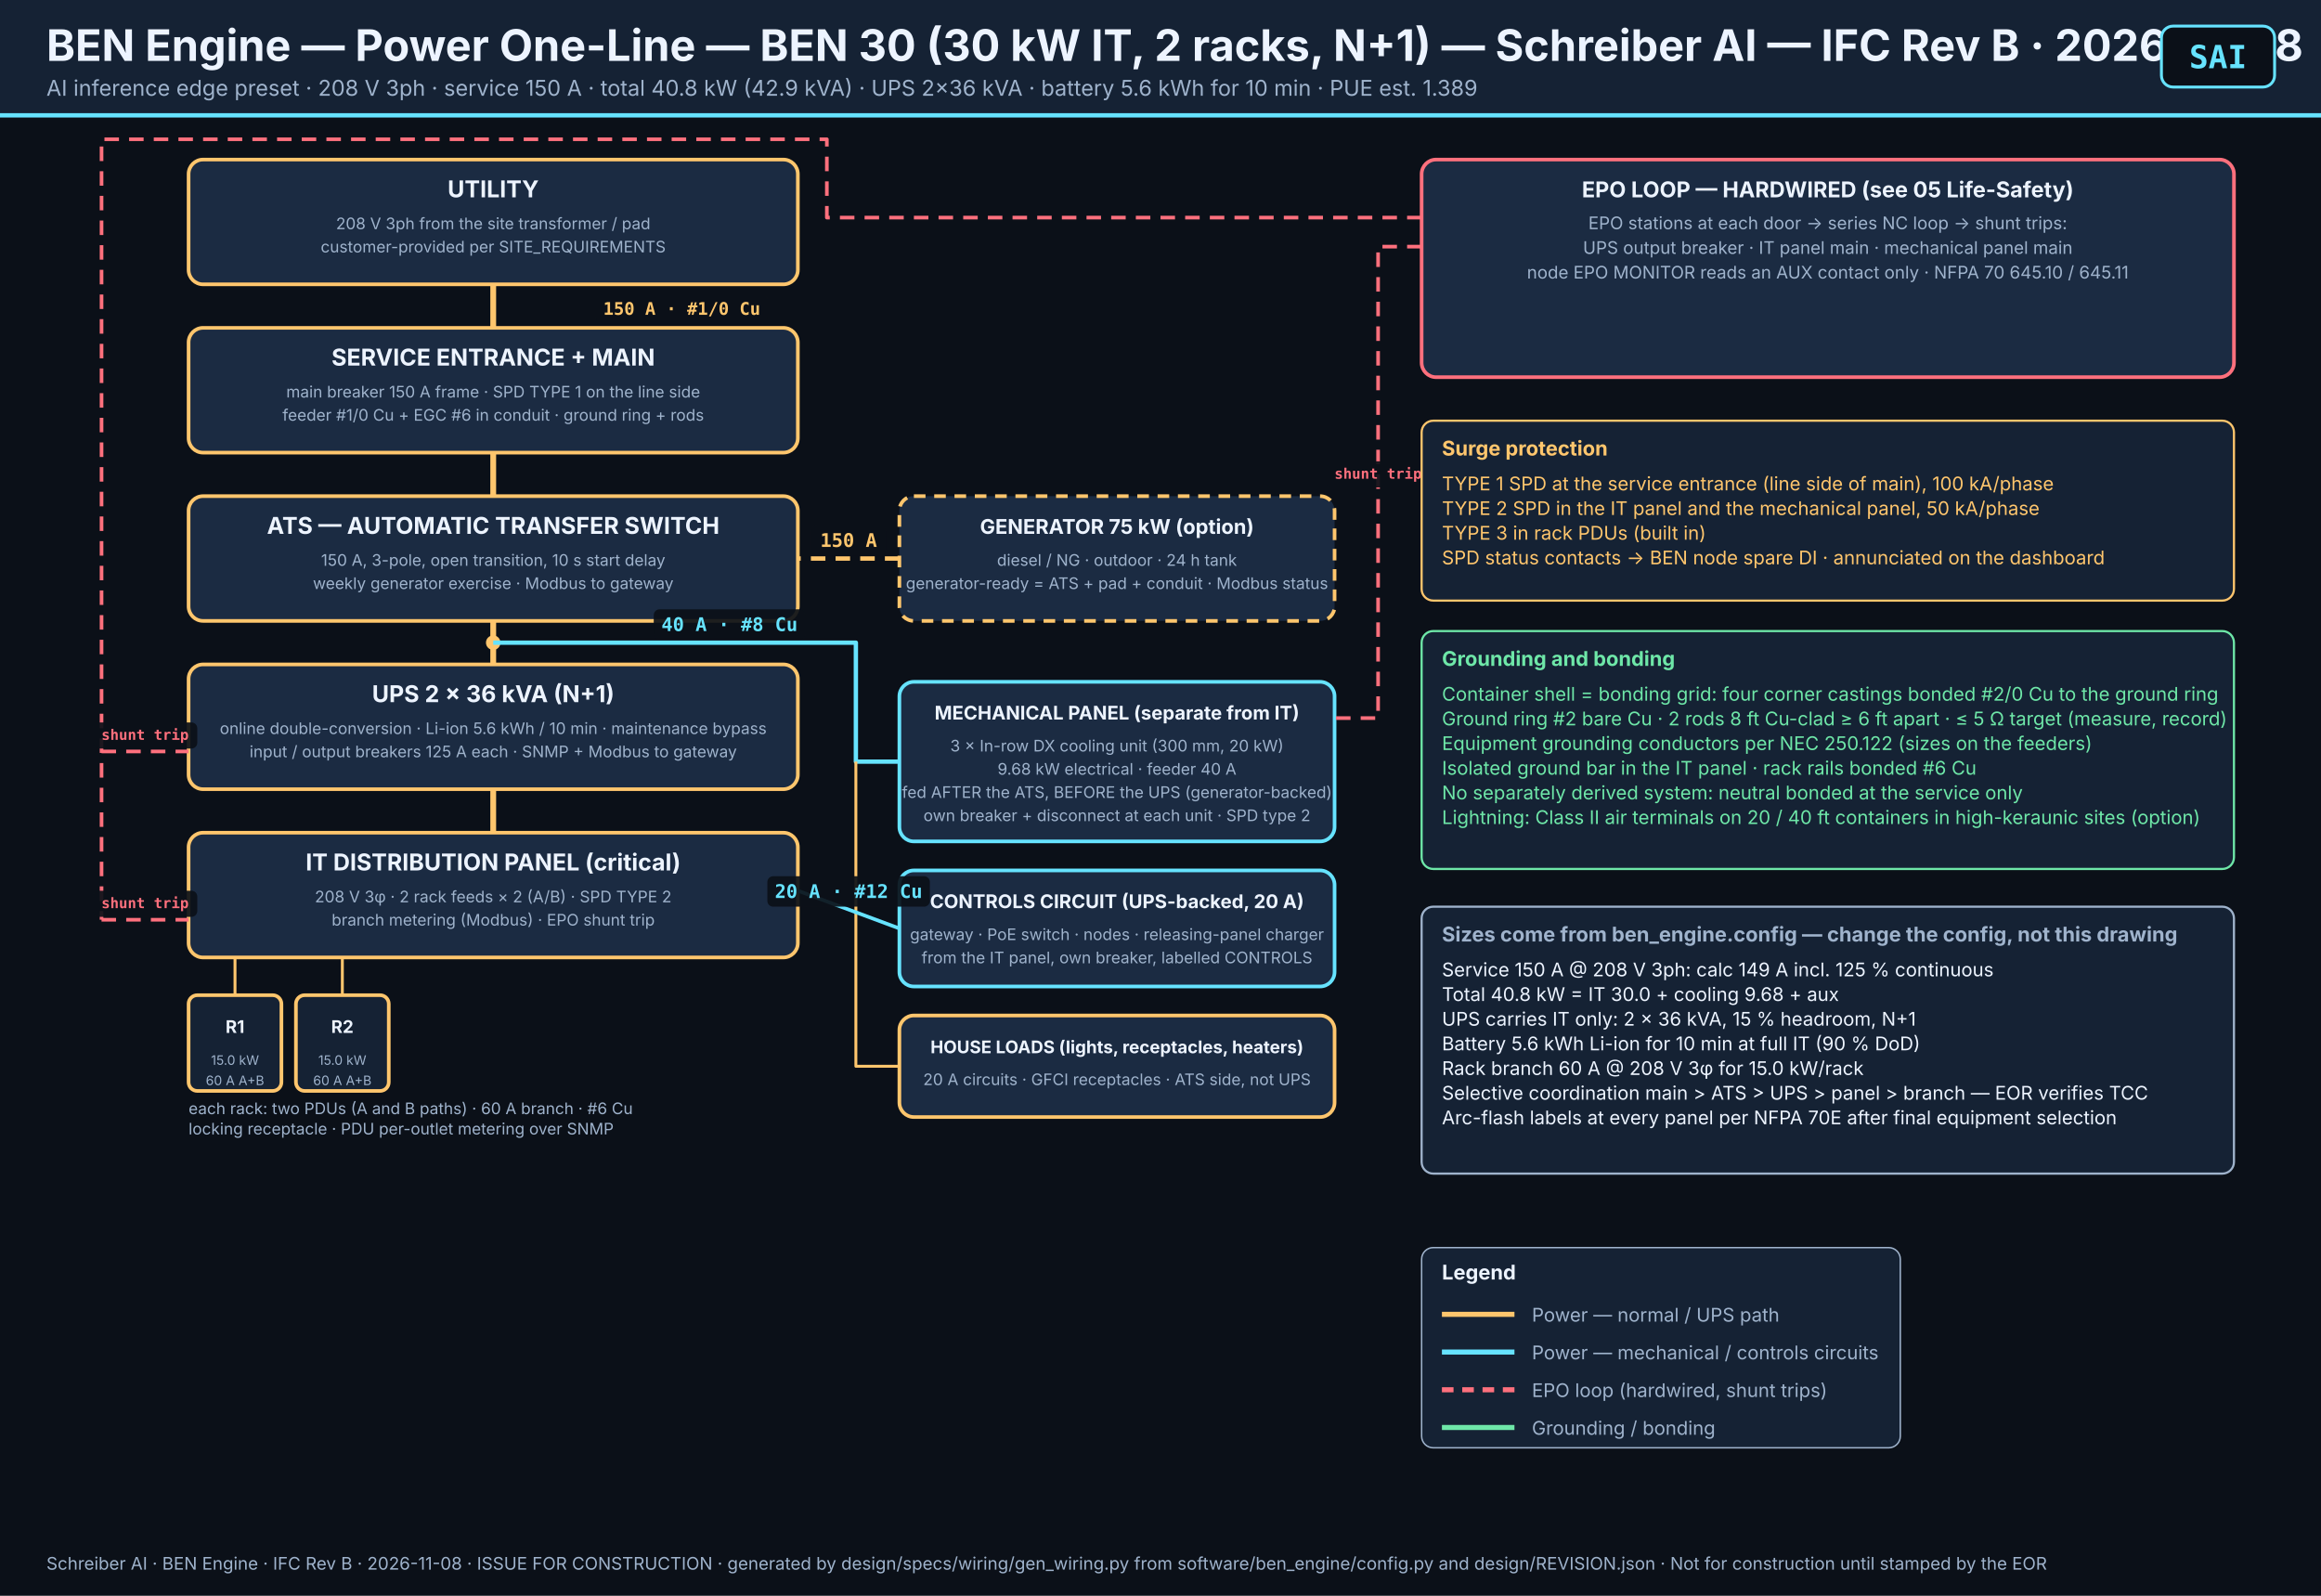
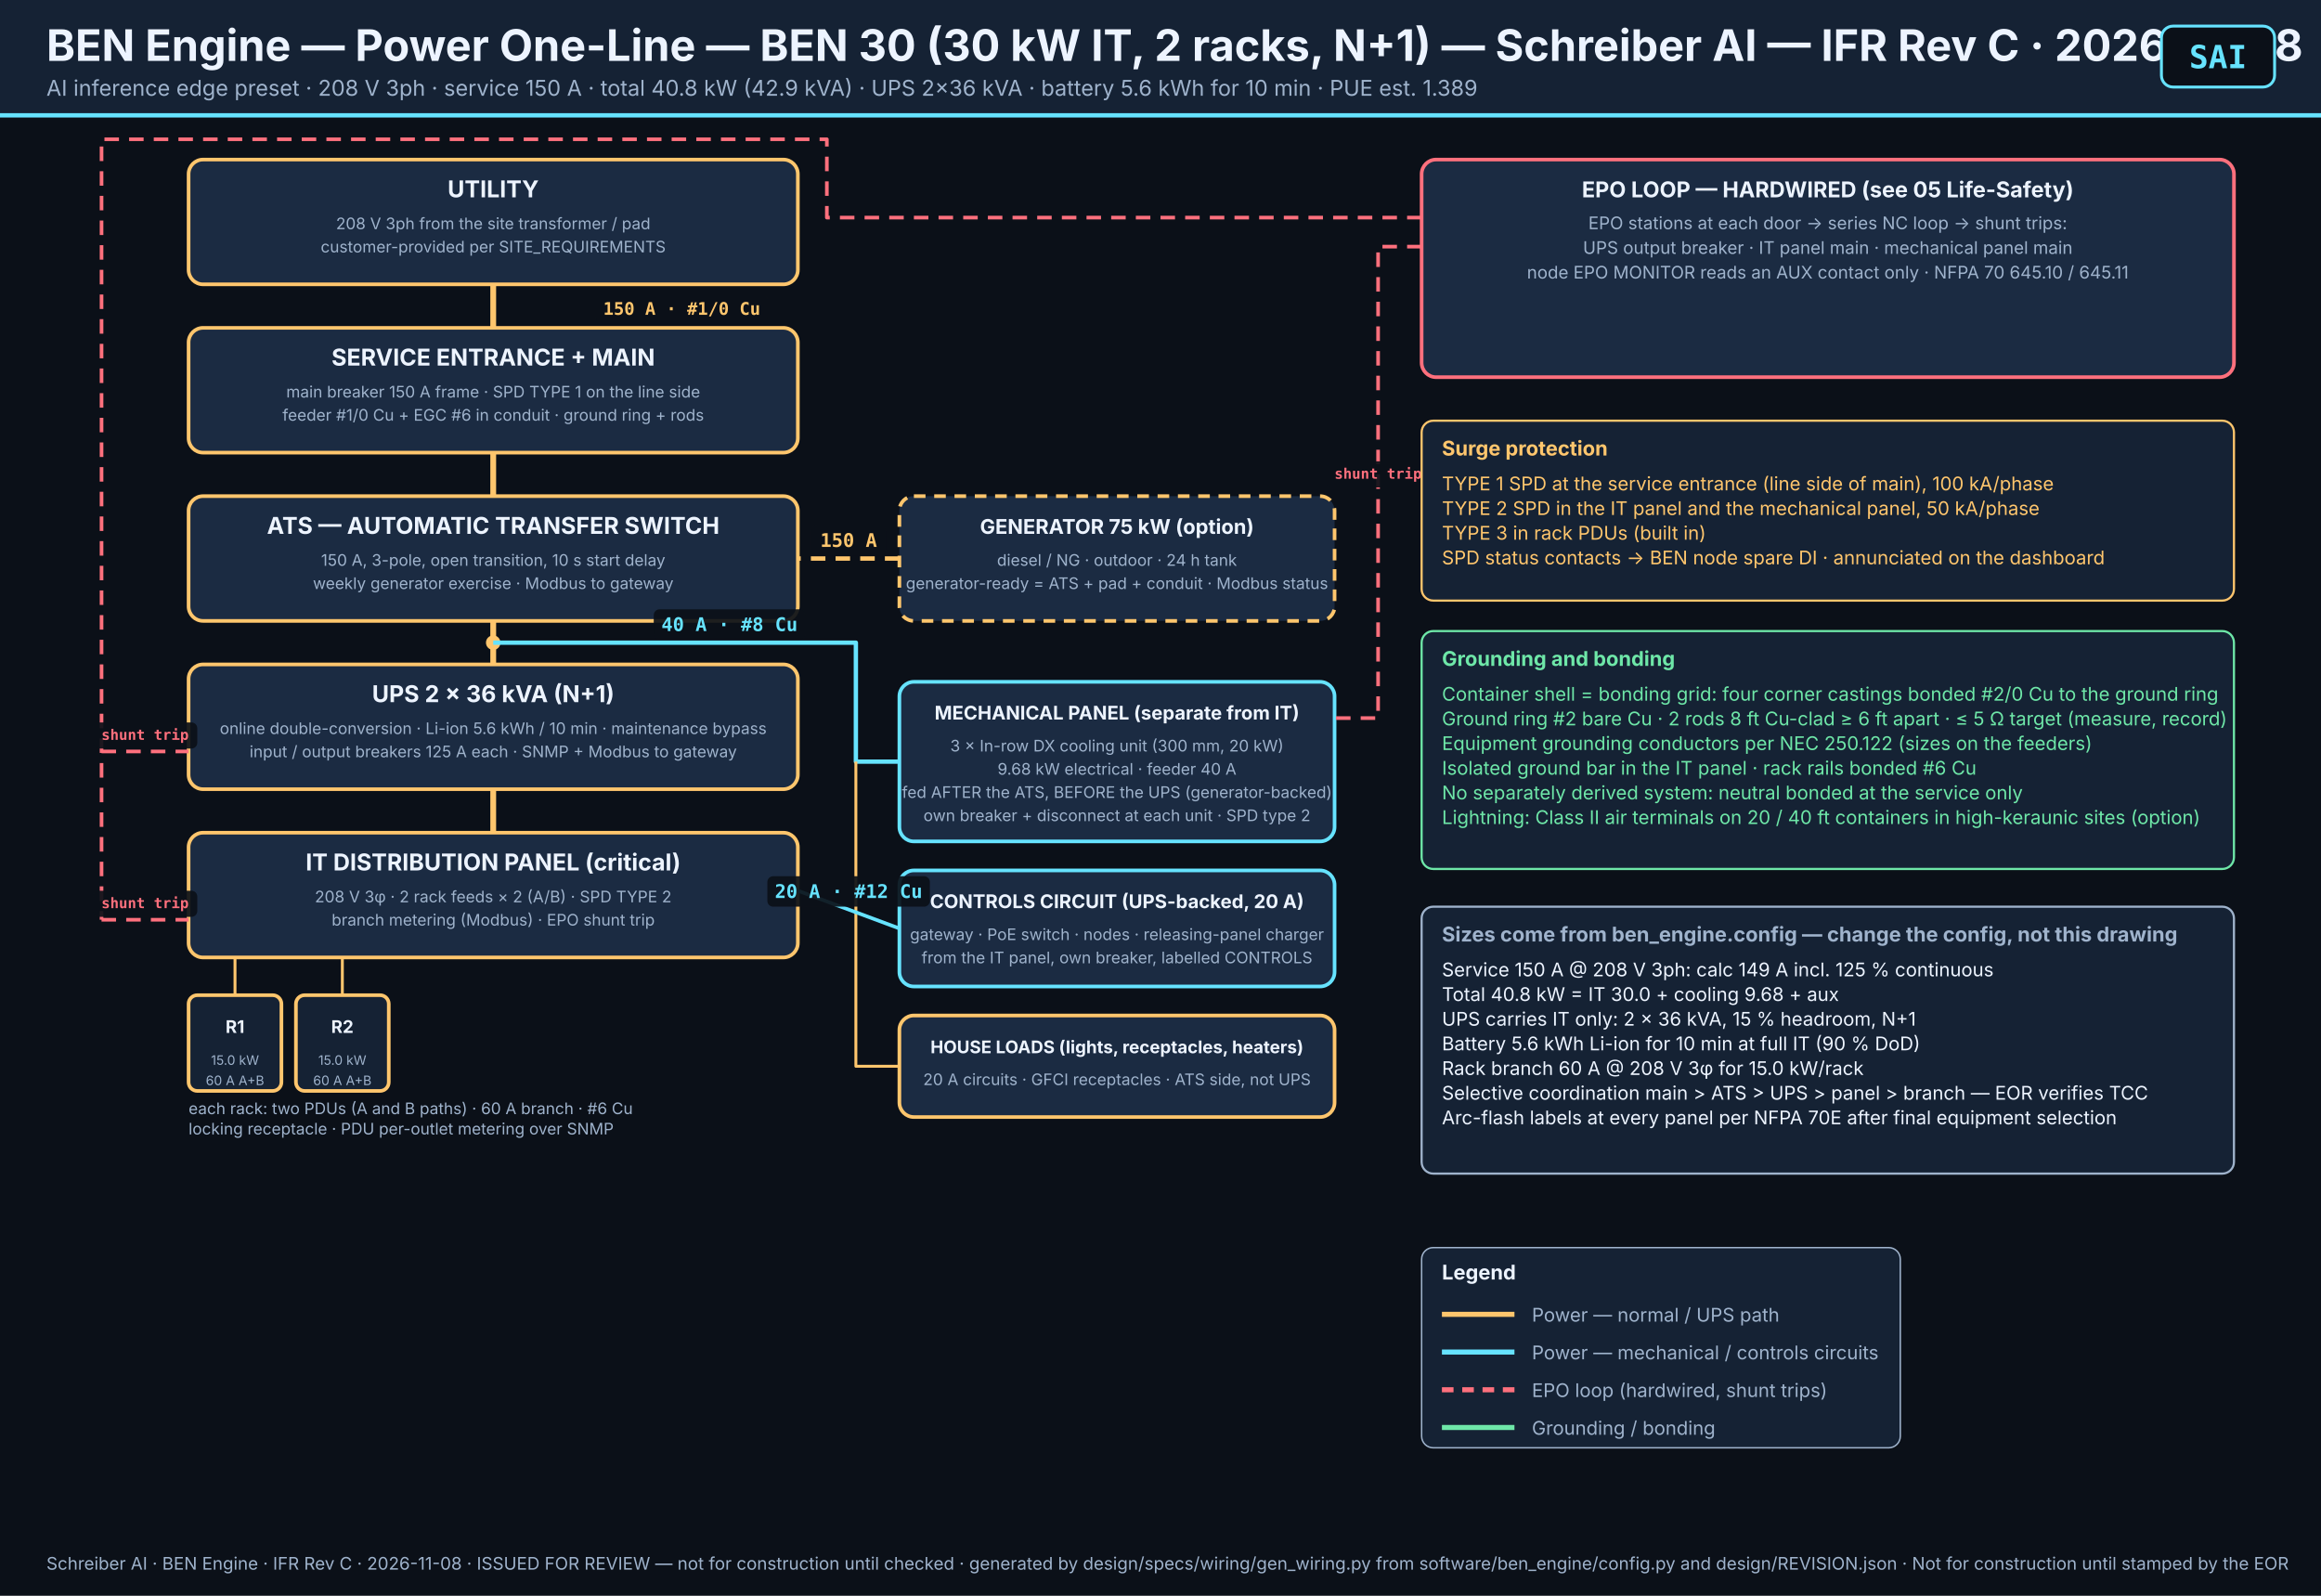
<svg xmlns="http://www.w3.org/2000/svg" viewBox="0 0 1600 1100" width="1600" height="1100" role="img" aria-label="03_power_one_line_ben30.svg">
  <defs>
    <marker id="arr-66E3FF" viewBox="0 0 10 10" refX="9" refY="5" markerWidth="7" markerHeight="7" orient="auto-start-reverse">
      <path d="M0,0 L10,5 L0,10 z" fill="#66E3FF" />
    </marker>
    <marker id="arr-FFC66D" viewBox="0 0 10 10" refX="9" refY="5" markerWidth="7" markerHeight="7" orient="auto-start-reverse">
      <path d="M0,0 L10,5 L0,10 z" fill="#FFC66D" />
    </marker>
    <marker id="arr-FF707D" viewBox="0 0 10 10" refX="9" refY="5" markerWidth="7" markerHeight="7" orient="auto-start-reverse">
      <path d="M0,0 L10,5 L0,10 z" fill="#FF707D" />
    </marker>
    <marker id="arr-6EE7A8" viewBox="0 0 10 10" refX="9" refY="5" markerWidth="7" markerHeight="7" orient="auto-start-reverse">
      <path d="M0,0 L10,5 L0,10 z" fill="#6EE7A8" />
    </marker>
    <marker id="arr-9FB3CC" viewBox="0 0 10 10" refX="9" refY="5" markerWidth="7" markerHeight="7" orient="auto-start-reverse">
      <path d="M0,0 L10,5 L0,10 z" fill="#9FB3CC" />
    </marker>
  </defs>
  <rect width="1600" height="1100" fill="#0B1018" />
  <rect x="0" y="0" width="1600" height="78" fill="#152234" />
  <rect x="0" y="78" width="1600" height="3" fill="#66E3FF" />
-   <text x="32" y="42" font-family="'Inter','Segoe UI',system-ui,sans-serif" font-size="30" font-weight="700" fill="#EDF4FF" text-anchor="start">BEN Engine — Power One-Line — BEN 30 (30 kW IT, 2 racks, N+1) — Schreiber AI — IFC Rev B · 2026-11-08</text>
+   <text x="32" y="42" font-family="'Inter','Segoe UI',system-ui,sans-serif" font-size="30" font-weight="700" fill="#EDF4FF" text-anchor="start">BEN Engine — Power One-Line — BEN 30 (30 kW IT, 2 racks, N+1) — Schreiber AI — IFR Rev C · 2026-11-08</text>
  <text x="32" y="66" font-family="'Inter','Segoe UI',system-ui,sans-serif" font-size="15" font-weight="400" fill="#9FB3CC" text-anchor="start">AI inference edge preset · 208 V 3ph · service 150 A · total 40.8 kW (42.9 kVA) · UPS 2×36 kVA · battery 5.6 kWh for 10 min · PUE est. 1.389</text>
  <rect x="1490" y="18" width="78" height="42" rx="8" fill="#0B1018" stroke="#66E3FF" stroke-width="2" />
  <text x="1529" y="47" font-family="'JetBrains Mono',Consolas,monospace" font-size="22" font-weight="800" fill="#66E3FF" text-anchor="middle">SAI</text>
  <rect x="130" y="110" width="420" height="86" rx="10" fill="#1B2B42" stroke="#FFC66D" stroke-width="2.5" />
  <text x="340.0" y="136" font-family="'Inter','Segoe UI',system-ui,sans-serif" font-size="16" font-weight="700" fill="#EDF4FF" text-anchor="middle">UTILITY</text>
  <text x="340.0" y="158" font-family="'Inter','Segoe UI',system-ui,sans-serif" font-size="11" font-weight="400" fill="#9FB3CC" text-anchor="middle">208 V 3ph from the site transformer / pad</text>
  <text x="340.0" y="174" font-family="'Inter','Segoe UI',system-ui,sans-serif" font-size="11" font-weight="400" fill="#9FB3CC" text-anchor="middle">customer-provided per SITE_REQUIREMENTS</text>
  <rect x="130" y="226" width="420" height="86" rx="10" fill="#1B2B42" stroke="#FFC66D" stroke-width="2.5" />
  <text x="340.0" y="252" font-family="'Inter','Segoe UI',system-ui,sans-serif" font-size="16" font-weight="700" fill="#EDF4FF" text-anchor="middle">SERVICE ENTRANCE + MAIN</text>
  <text x="340.0" y="274" font-family="'Inter','Segoe UI',system-ui,sans-serif" font-size="11" font-weight="400" fill="#9FB3CC" text-anchor="middle">main breaker 150 A frame · SPD TYPE 1 on the line side</text>
  <text x="340.0" y="290" font-family="'Inter','Segoe UI',system-ui,sans-serif" font-size="11" font-weight="400" fill="#9FB3CC" text-anchor="middle">feeder #1/0 Cu + EGC #6 in conduit · ground ring + rods</text>
  <rect x="130" y="342" width="420" height="86" rx="10" fill="#1B2B42" stroke="#FFC66D" stroke-width="2.5" />
  <text x="340.0" y="368" font-family="'Inter','Segoe UI',system-ui,sans-serif" font-size="16" font-weight="700" fill="#EDF4FF" text-anchor="middle">ATS — AUTOMATIC TRANSFER SWITCH</text>
  <text x="340.0" y="390" font-family="'Inter','Segoe UI',system-ui,sans-serif" font-size="11" font-weight="400" fill="#9FB3CC" text-anchor="middle">150 A, 3-pole, open transition, 10 s start delay</text>
  <text x="340.0" y="406" font-family="'Inter','Segoe UI',system-ui,sans-serif" font-size="11" font-weight="400" fill="#9FB3CC" text-anchor="middle">weekly generator exercise · Modbus to gateway</text>
  <rect x="130" y="458" width="420" height="86" rx="10" fill="#1B2B42" stroke="#FFC66D" stroke-width="2.5" />
  <text x="340.0" y="484" font-family="'Inter','Segoe UI',system-ui,sans-serif" font-size="16" font-weight="700" fill="#EDF4FF" text-anchor="middle">UPS  2 × 36 kVA  (N+1)</text>
  <text x="340.0" y="506" font-family="'Inter','Segoe UI',system-ui,sans-serif" font-size="11" font-weight="400" fill="#9FB3CC" text-anchor="middle">online double-conversion · Li-ion 5.6 kWh / 10 min · maintenance bypass</text>
  <text x="340.0" y="522" font-family="'Inter','Segoe UI',system-ui,sans-serif" font-size="11" font-weight="400" fill="#9FB3CC" text-anchor="middle">input / output breakers 125 A each · SNMP + Modbus to gateway</text>
  <rect x="130" y="574" width="420" height="86" rx="10" fill="#1B2B42" stroke="#FFC66D" stroke-width="2.5" />
  <text x="340.0" y="600" font-family="'Inter','Segoe UI',system-ui,sans-serif" font-size="16" font-weight="700" fill="#EDF4FF" text-anchor="middle">IT DISTRIBUTION PANEL  (critical)</text>
  <text x="340.0" y="622" font-family="'Inter','Segoe UI',system-ui,sans-serif" font-size="11" font-weight="400" fill="#9FB3CC" text-anchor="middle">208 V 3φ · 2 rack feeds × 2 (A/B) · SPD TYPE 2</text>
  <text x="340.0" y="638" font-family="'Inter','Segoe UI',system-ui,sans-serif" font-size="11" font-weight="400" fill="#9FB3CC" text-anchor="middle">branch metering (Modbus) · EPO shunt trip</text>
  <path d="M340,196 L340,226" fill="none" stroke="#FFC66D" stroke-width="4" stroke-linejoin="round" />
  <path d="M340,312 L340,342" fill="none" stroke="#FFC66D" stroke-width="4" stroke-linejoin="round" />
  <path d="M340,428 L340,458" fill="none" stroke="#FFC66D" stroke-width="4" stroke-linejoin="round" />
  <path d="M340,544 L340,574" fill="none" stroke="#FFC66D" stroke-width="4" stroke-linejoin="round" />
  <rect x="410.8" y="203" width="118.4" height="20" rx="4" fill="#0B1018" opacity="0.92" />
  <text x="470" y="217" font-family="'JetBrains Mono',Consolas,monospace" font-size="12" font-weight="600" fill="#FFC66D" text-anchor="middle">150 A · #1/0 Cu</text>
  <rect x="130" y="686" width="64" height="66" rx="6" fill="#152234" stroke="#FFC66D" stroke-width="2.5" />
  <text x="162.0" y="712" font-family="'Inter','Segoe UI',system-ui,sans-serif" font-size="12" font-weight="700" fill="#EDF4FF" text-anchor="middle">R1</text>
  <text x="162.0" y="734" font-family="'Inter','Segoe UI',system-ui,sans-serif" font-size="9" font-weight="400" fill="#9FB3CC" text-anchor="middle">15.0 kW</text>
  <text x="162.0" y="748" font-family="'Inter','Segoe UI',system-ui,sans-serif" font-size="9" font-weight="400" fill="#9FB3CC" text-anchor="middle">60 A A+B</text>
  <path d="M162.0,660 L162.0,686" fill="none" stroke="#FFC66D" stroke-width="2" stroke-linejoin="round" />
  <rect x="204" y="686" width="64" height="66" rx="6" fill="#152234" stroke="#FFC66D" stroke-width="2.5" />
  <text x="236.0" y="712" font-family="'Inter','Segoe UI',system-ui,sans-serif" font-size="12" font-weight="700" fill="#EDF4FF" text-anchor="middle">R2</text>
  <text x="236.0" y="734" font-family="'Inter','Segoe UI',system-ui,sans-serif" font-size="9" font-weight="400" fill="#9FB3CC" text-anchor="middle">15.0 kW</text>
  <text x="236.0" y="748" font-family="'Inter','Segoe UI',system-ui,sans-serif" font-size="9" font-weight="400" fill="#9FB3CC" text-anchor="middle">60 A A+B</text>
  <path d="M236.0,660 L236.0,686" fill="none" stroke="#FFC66D" stroke-width="2" stroke-linejoin="round" />
  <text x="130" y="768" font-family="'Inter','Segoe UI',system-ui,sans-serif" font-size="11" font-weight="400" fill="#9FB3CC" text-anchor="start">each rack: two PDUs (A and B paths) · 60 A branch · #6 Cu</text>
  <text x="130" y="782" font-family="'Inter','Segoe UI',system-ui,sans-serif" font-size="11" font-weight="400" fill="#9FB3CC" text-anchor="start">locking receptacle · PDU per-outlet metering over SNMP</text>
  <rect x="620" y="342" width="300" height="86" rx="10" fill="#1B2B42" stroke="#FFC66D" stroke-width="2.5" stroke-dasharray="8 6" />
  <text x="770.0" y="368" font-family="'Inter','Segoe UI',system-ui,sans-serif" font-size="14" font-weight="700" fill="#EDF4FF" text-anchor="middle">GENERATOR  75 kW  (option)</text>
  <text x="770.0" y="390" font-family="'Inter','Segoe UI',system-ui,sans-serif" font-size="11" font-weight="400" fill="#9FB3CC" text-anchor="middle">diesel / NG · outdoor · 24 h tank</text>
  <text x="770.0" y="406" font-family="'Inter','Segoe UI',system-ui,sans-serif" font-size="11" font-weight="400" fill="#9FB3CC" text-anchor="middle">generator-ready = ATS + pad + conduit · Modbus status</text>
  <path d="M620,385 L550,385" fill="none" stroke="#FFC66D" stroke-width="3" stroke-linejoin="round" stroke-dasharray="10 7" />
  <rect x="559.15" y="362.0" width="51.7" height="21" rx="4" fill="#0B1018" opacity="0.92" />
  <text x="585.0" y="377.0" font-family="'JetBrains Mono',Consolas,monospace" font-size="13" font-weight="600" fill="#FFC66D" text-anchor="middle">150 A</text>
  <circle cx="340" cy="443" r="5" fill="#FFC66D" />
  <path d="M340,443 L590,443 L590,525 L620,525" fill="none" stroke="#66E3FF" stroke-width="3" stroke-linejoin="round" />
  <rect x="450.66" y="420.0" width="104.48" height="21" rx="4" fill="#0B1018" opacity="0.92" />
  <text x="502.9" y="435.0" font-family="'JetBrains Mono',Consolas,monospace" font-size="13" font-weight="600" fill="#66E3FF" text-anchor="middle">40 A · #8 Cu</text>
  <rect x="620" y="470" width="300" height="110" rx="10" fill="#1B2B42" stroke="#66E3FF" stroke-width="2.5" />
  <text x="770.0" y="496" font-family="'Inter','Segoe UI',system-ui,sans-serif" font-size="13" font-weight="700" fill="#EDF4FF" text-anchor="middle">MECHANICAL PANEL  (separate from IT)</text>
  <text x="770.0" y="518" font-family="'Inter','Segoe UI',system-ui,sans-serif" font-size="11" font-weight="400" fill="#9FB3CC" text-anchor="middle">3 × In-row DX cooling unit (300 mm, 20 kW)</text>
  <text x="770.0" y="534" font-family="'Inter','Segoe UI',system-ui,sans-serif" font-size="11" font-weight="400" fill="#9FB3CC" text-anchor="middle">9.68 kW electrical · feeder 40 A</text>
  <text x="770.0" y="550" font-family="'Inter','Segoe UI',system-ui,sans-serif" font-size="11" font-weight="400" fill="#9FB3CC" text-anchor="middle">fed AFTER the ATS, BEFORE the UPS (generator-backed)</text>
  <text x="770.0" y="566" font-family="'Inter','Segoe UI',system-ui,sans-serif" font-size="11" font-weight="400" fill="#9FB3CC" text-anchor="middle">own breaker + disconnect at each unit · SPD type 2</text>
  <path d="M590,525 L590,735 L620,735" fill="none" stroke="#FFC66D" stroke-width="2" stroke-linejoin="round" />
  <rect x="620" y="700" width="300" height="70" rx="10" fill="#1B2B42" stroke="#FFC66D" stroke-width="2.5" />
  <text x="770.0" y="726" font-family="'Inter','Segoe UI',system-ui,sans-serif" font-size="12" font-weight="700" fill="#EDF4FF" text-anchor="middle">HOUSE LOADS  (lights, receptacles, heaters)</text>
  <text x="770.0" y="748" font-family="'Inter','Segoe UI',system-ui,sans-serif" font-size="11" font-weight="400" fill="#9FB3CC" text-anchor="middle">20 A circuits · GFCI receptacles · ATS side, not UPS</text>
  <rect x="620" y="600" width="300" height="80" rx="10" fill="#1B2B42" stroke="#66E3FF" stroke-width="2.5" />
  <text x="770.0" y="626" font-family="'Inter','Segoe UI',system-ui,sans-serif" font-size="13" font-weight="700" fill="#EDF4FF" text-anchor="middle">CONTROLS CIRCUIT  (UPS-backed, 20 A)</text>
  <text x="770.0" y="648" font-family="'Inter','Segoe UI',system-ui,sans-serif" font-size="11" font-weight="400" fill="#9FB3CC" text-anchor="middle">gateway · PoE switch · nodes · releasing-panel charger</text>
  <text x="770.0" y="664" font-family="'Inter','Segoe UI',system-ui,sans-serif" font-size="11" font-weight="400" fill="#9FB3CC" text-anchor="middle">from the IT panel, own breaker, labelled CONTROLS</text>
  <path d="M550,614 L620,640" fill="none" stroke="#66E3FF" stroke-width="2.5" stroke-linejoin="round" />
  <rect x="528.99" y="604.0" width="112.02" height="21" rx="4" fill="#0B1018" opacity="0.92" />
  <text x="585.0" y="619.0" font-family="'JetBrains Mono',Consolas,monospace" font-size="13" font-weight="600" fill="#66E3FF" text-anchor="middle">20 A · #12 Cu</text>
  <rect x="980" y="110" width="560" height="150" rx="10" fill="#1B2B42" stroke="#FF707D" stroke-width="2.5" />
  <text x="1260.0" y="136" font-family="'Inter','Segoe UI',system-ui,sans-serif" font-size="15" font-weight="700" fill="#EDF4FF" text-anchor="middle">EPO LOOP — HARDWIRED (see 05 Life-Safety)</text>
  <text x="1260.0" y="158" font-family="'Inter','Segoe UI',system-ui,sans-serif" font-size="12" font-weight="400" fill="#9FB3CC" text-anchor="middle">EPO stations at each door → series NC loop → shunt trips:</text>
  <text x="1260.0" y="175" font-family="'Inter','Segoe UI',system-ui,sans-serif" font-size="12" font-weight="400" fill="#9FB3CC" text-anchor="middle">UPS output breaker · IT panel main · mechanical panel main</text>
  <text x="1260.0" y="192" font-family="'Inter','Segoe UI',system-ui,sans-serif" font-size="12" font-weight="400" fill="#9FB3CC" text-anchor="middle">node EPO MONITOR reads an AUX contact only · NFPA 70 645.10 / 645.11</text>
  <path d="M980,150 L570,150 L570,96 L70,96 L70,634" fill="none" stroke="#FF707D" stroke-width="2.5" stroke-linejoin="round" stroke-dasharray="10 7" />
  <path d="M70,518 L130,518" fill="none" stroke="#FF707D" stroke-width="2.5" stroke-linejoin="round" stroke-dasharray="10 7" />
  <rect x="64.0" y="498" width="72.0" height="18" rx="4" fill="#0B1018" opacity="0.92" />
  <text x="100" y="510" font-family="'JetBrains Mono',Consolas,monospace" font-size="10" font-weight="600" fill="#FF707D" text-anchor="middle">shunt trip</text>
  <path d="M70,634 L130,634" fill="none" stroke="#FF707D" stroke-width="2.5" stroke-linejoin="round" stroke-dasharray="10 7" />
  <rect x="64.0" y="614" width="72.0" height="18" rx="4" fill="#0B1018" opacity="0.92" />
  <text x="100" y="626" font-family="'JetBrains Mono',Consolas,monospace" font-size="10" font-weight="600" fill="#FF707D" text-anchor="middle">shunt trip</text>
  <path d="M980,170 L950,170 L950,495 L920,495" fill="none" stroke="#FF707D" stroke-width="2.5" stroke-linejoin="round" stroke-dasharray="10 7" />
  <rect x="914.0" y="318" width="72.0" height="18" rx="4" fill="#0B1018" opacity="0.92" />
  <text x="950" y="330" font-family="'JetBrains Mono',Consolas,monospace" font-size="10" font-weight="600" fill="#FF707D" text-anchor="middle">shunt trip</text>
  <rect x="980" y="290" width="560" height="124" rx="8" fill="#152234" stroke="#FFC66D" stroke-width="1.5" />
  <text x="994" y="314" font-family="'Inter','Segoe UI',system-ui,sans-serif" font-size="14" font-weight="700" fill="#FFC66D" text-anchor="start">Surge protection</text>
  <text x="994" y="338" font-family="'Inter','Segoe UI',system-ui,sans-serif" font-size="13" font-weight="400" fill="#FFC66D" text-anchor="start">TYPE 1 SPD at the service entrance (line side of main), 100 kA/phase</text>
  <text x="994" y="355" font-family="'Inter','Segoe UI',system-ui,sans-serif" font-size="13" font-weight="400" fill="#FFC66D" text-anchor="start">TYPE 2 SPD in the IT panel and the mechanical panel, 50 kA/phase</text>
  <text x="994" y="372" font-family="'Inter','Segoe UI',system-ui,sans-serif" font-size="13" font-weight="400" fill="#FFC66D" text-anchor="start">TYPE 3 in rack PDUs (built in)</text>
  <text x="994" y="389" font-family="'Inter','Segoe UI',system-ui,sans-serif" font-size="13" font-weight="400" fill="#FFC66D" text-anchor="start">SPD status contacts → BEN node spare DI · annunciated on the dashboard</text>
  <rect x="980" y="435" width="560" height="164" rx="8" fill="#152234" stroke="#6EE7A8" stroke-width="1.5" />
  <text x="994" y="459" font-family="'Inter','Segoe UI',system-ui,sans-serif" font-size="14" font-weight="700" fill="#6EE7A8" text-anchor="start">Grounding and bonding</text>
  <text x="994" y="483" font-family="'Inter','Segoe UI',system-ui,sans-serif" font-size="13" font-weight="400" fill="#6EE7A8" text-anchor="start">Container shell = bonding grid: four corner castings bonded #2/0 Cu to the ground ring</text>
  <text x="994" y="500" font-family="'Inter','Segoe UI',system-ui,sans-serif" font-size="13" font-weight="400" fill="#6EE7A8" text-anchor="start">Ground ring #2 bare Cu · 2 rods 8 ft Cu-clad ≥ 6 ft apart · ≤ 5 Ω target (measure, record)</text>
  <text x="994" y="517" font-family="'Inter','Segoe UI',system-ui,sans-serif" font-size="13" font-weight="400" fill="#6EE7A8" text-anchor="start">Equipment grounding conductors per NEC 250.122 (sizes on the feeders)</text>
  <text x="994" y="534" font-family="'Inter','Segoe UI',system-ui,sans-serif" font-size="13" font-weight="400" fill="#6EE7A8" text-anchor="start">Isolated ground bar in the IT panel · rack rails bonded #6 Cu</text>
  <text x="994" y="551" font-family="'Inter','Segoe UI',system-ui,sans-serif" font-size="13" font-weight="400" fill="#6EE7A8" text-anchor="start">No separately derived system: neutral bonded at the service only</text>
  <text x="994" y="568" font-family="'Inter','Segoe UI',system-ui,sans-serif" font-size="13" font-weight="400" fill="#6EE7A8" text-anchor="start">Lightning: Class II air terminals on 20 / 40 ft containers in high-keraunic sites (option)</text>
  <rect x="980" y="625" width="560" height="184" rx="8" fill="#152234" stroke="#9FB3CC" stroke-width="1.5" />
  <text x="994" y="649" font-family="'Inter','Segoe UI',system-ui,sans-serif" font-size="14" font-weight="700" fill="#9FB3CC" text-anchor="start">Sizes come from ben_engine.config — change the config, not this drawing</text>
  <text x="994" y="673" font-family="'Inter','Segoe UI',system-ui,sans-serif" font-size="13" font-weight="400" fill="#EDF4FF" text-anchor="start">Service 150 A @ 208 V 3ph: calc 149 A incl. 125 % continuous</text>
  <text x="994" y="690" font-family="'Inter','Segoe UI',system-ui,sans-serif" font-size="13" font-weight="400" fill="#EDF4FF" text-anchor="start">Total 40.8 kW = IT 30.0 + cooling 9.68 + aux</text>
  <text x="994" y="707" font-family="'Inter','Segoe UI',system-ui,sans-serif" font-size="13" font-weight="400" fill="#EDF4FF" text-anchor="start">UPS carries IT only: 2 × 36 kVA, 15 % headroom, N+1</text>
  <text x="994" y="724" font-family="'Inter','Segoe UI',system-ui,sans-serif" font-size="13" font-weight="400" fill="#EDF4FF" text-anchor="start">Battery 5.6 kWh Li-ion for 10 min at full IT (90 % DoD)</text>
  <text x="994" y="741" font-family="'Inter','Segoe UI',system-ui,sans-serif" font-size="13" font-weight="400" fill="#EDF4FF" text-anchor="start">Rack branch 60 A @ 208 V 3φ for 15.0 kW/rack</text>
  <text x="994" y="758" font-family="'Inter','Segoe UI',system-ui,sans-serif" font-size="13" font-weight="400" fill="#EDF4FF" text-anchor="start">Selective coordination main &gt; ATS &gt; UPS &gt; panel &gt; branch — EOR verifies TCC</text>
  <text x="994" y="775" font-family="'Inter','Segoe UI',system-ui,sans-serif" font-size="13" font-weight="400" fill="#EDF4FF" text-anchor="start">Arc-flash labels at every panel per NFPA 70E after final equipment selection</text>
  <rect x="980" y="860" width="330" height="138" rx="8" fill="#152234" stroke="#9FB3CC" stroke-width="1" />
  <text x="994" y="882" font-family="'Inter','Segoe UI',system-ui,sans-serif" font-size="14" font-weight="700" fill="#EDF4FF" text-anchor="start">Legend</text>
  <line x1="994" y1="906" x2="1044" y2="906" stroke="#FFC66D" stroke-width="3.5" />
  <text x="1056" y="911" font-family="'Inter','Segoe UI',system-ui,sans-serif" font-size="13" font-weight="400" fill="#9FB3CC" text-anchor="start">Power — normal / UPS path</text>
  <line x1="994" y1="932" x2="1044" y2="932" stroke="#66E3FF" stroke-width="3.5" />
  <text x="1056" y="937" font-family="'Inter','Segoe UI',system-ui,sans-serif" font-size="13" font-weight="400" fill="#9FB3CC" text-anchor="start">Power — mechanical / controls circuits</text>
  <line x1="994" y1="958" x2="1044" y2="958" stroke="#FF707D" stroke-width="3.5" stroke-dasharray="8 6" />
  <text x="1056" y="963" font-family="'Inter','Segoe UI',system-ui,sans-serif" font-size="13" font-weight="400" fill="#9FB3CC" text-anchor="start">EPO loop (hardwired, shunt trips)</text>
  <line x1="994" y1="984" x2="1044" y2="984" stroke="#6EE7A8" stroke-width="3.5" />
  <text x="1056" y="989" font-family="'Inter','Segoe UI',system-ui,sans-serif" font-size="13" font-weight="400" fill="#9FB3CC" text-anchor="start">Grounding / bonding</text>
-   <text x="32" y="1082" font-family="'Inter','Segoe UI',system-ui,sans-serif" font-size="12" fill="#9FB3CC">Schreiber AI · BEN Engine · IFC Rev B · 2026-11-08 · ISSUE FOR CONSTRUCTION · generated by design/specs/wiring/gen_wiring.py from software/ben_engine/config.py and design/REVISION.json · Not for construction until stamped by the EOR</text>
+   <text x="32" y="1082" font-family="'Inter','Segoe UI',system-ui,sans-serif" font-size="12" fill="#9FB3CC">Schreiber AI · BEN Engine · IFR Rev C · 2026-11-08 · ISSUED FOR REVIEW — not for construction until checked · generated by design/specs/wiring/gen_wiring.py from software/ben_engine/config.py and design/REVISION.json · Not for construction until stamped by the EOR</text>
</svg>
